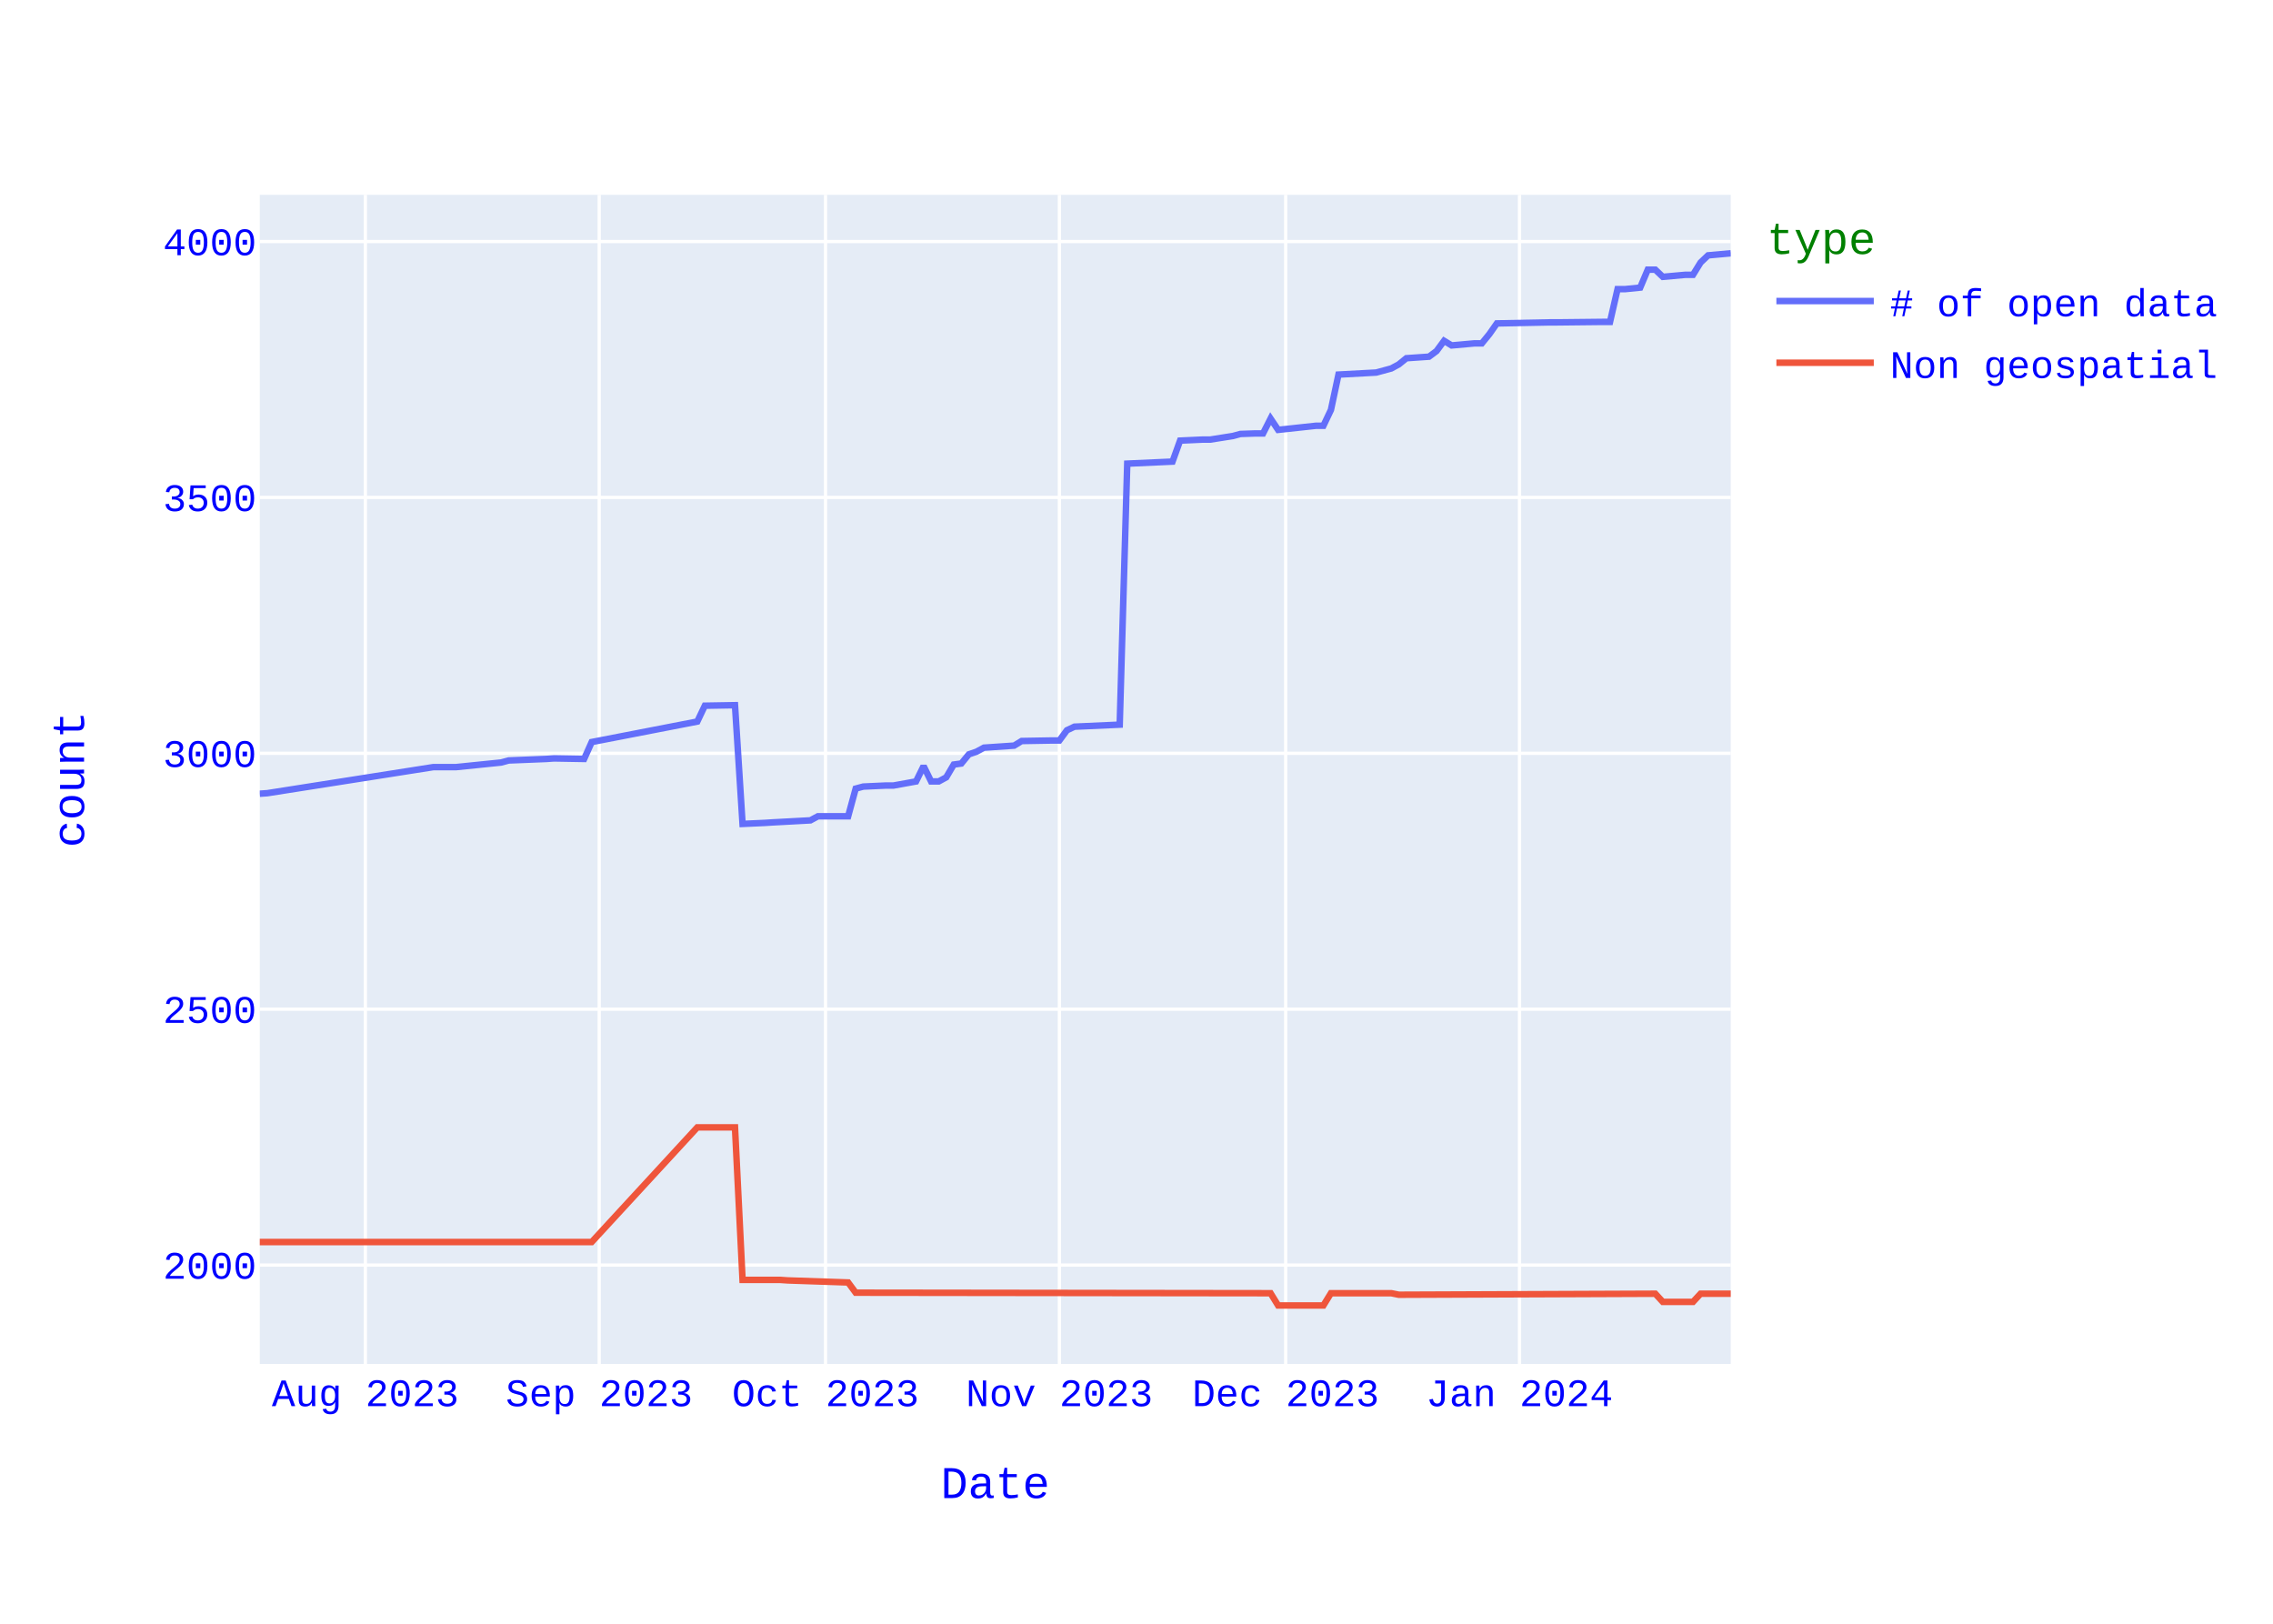
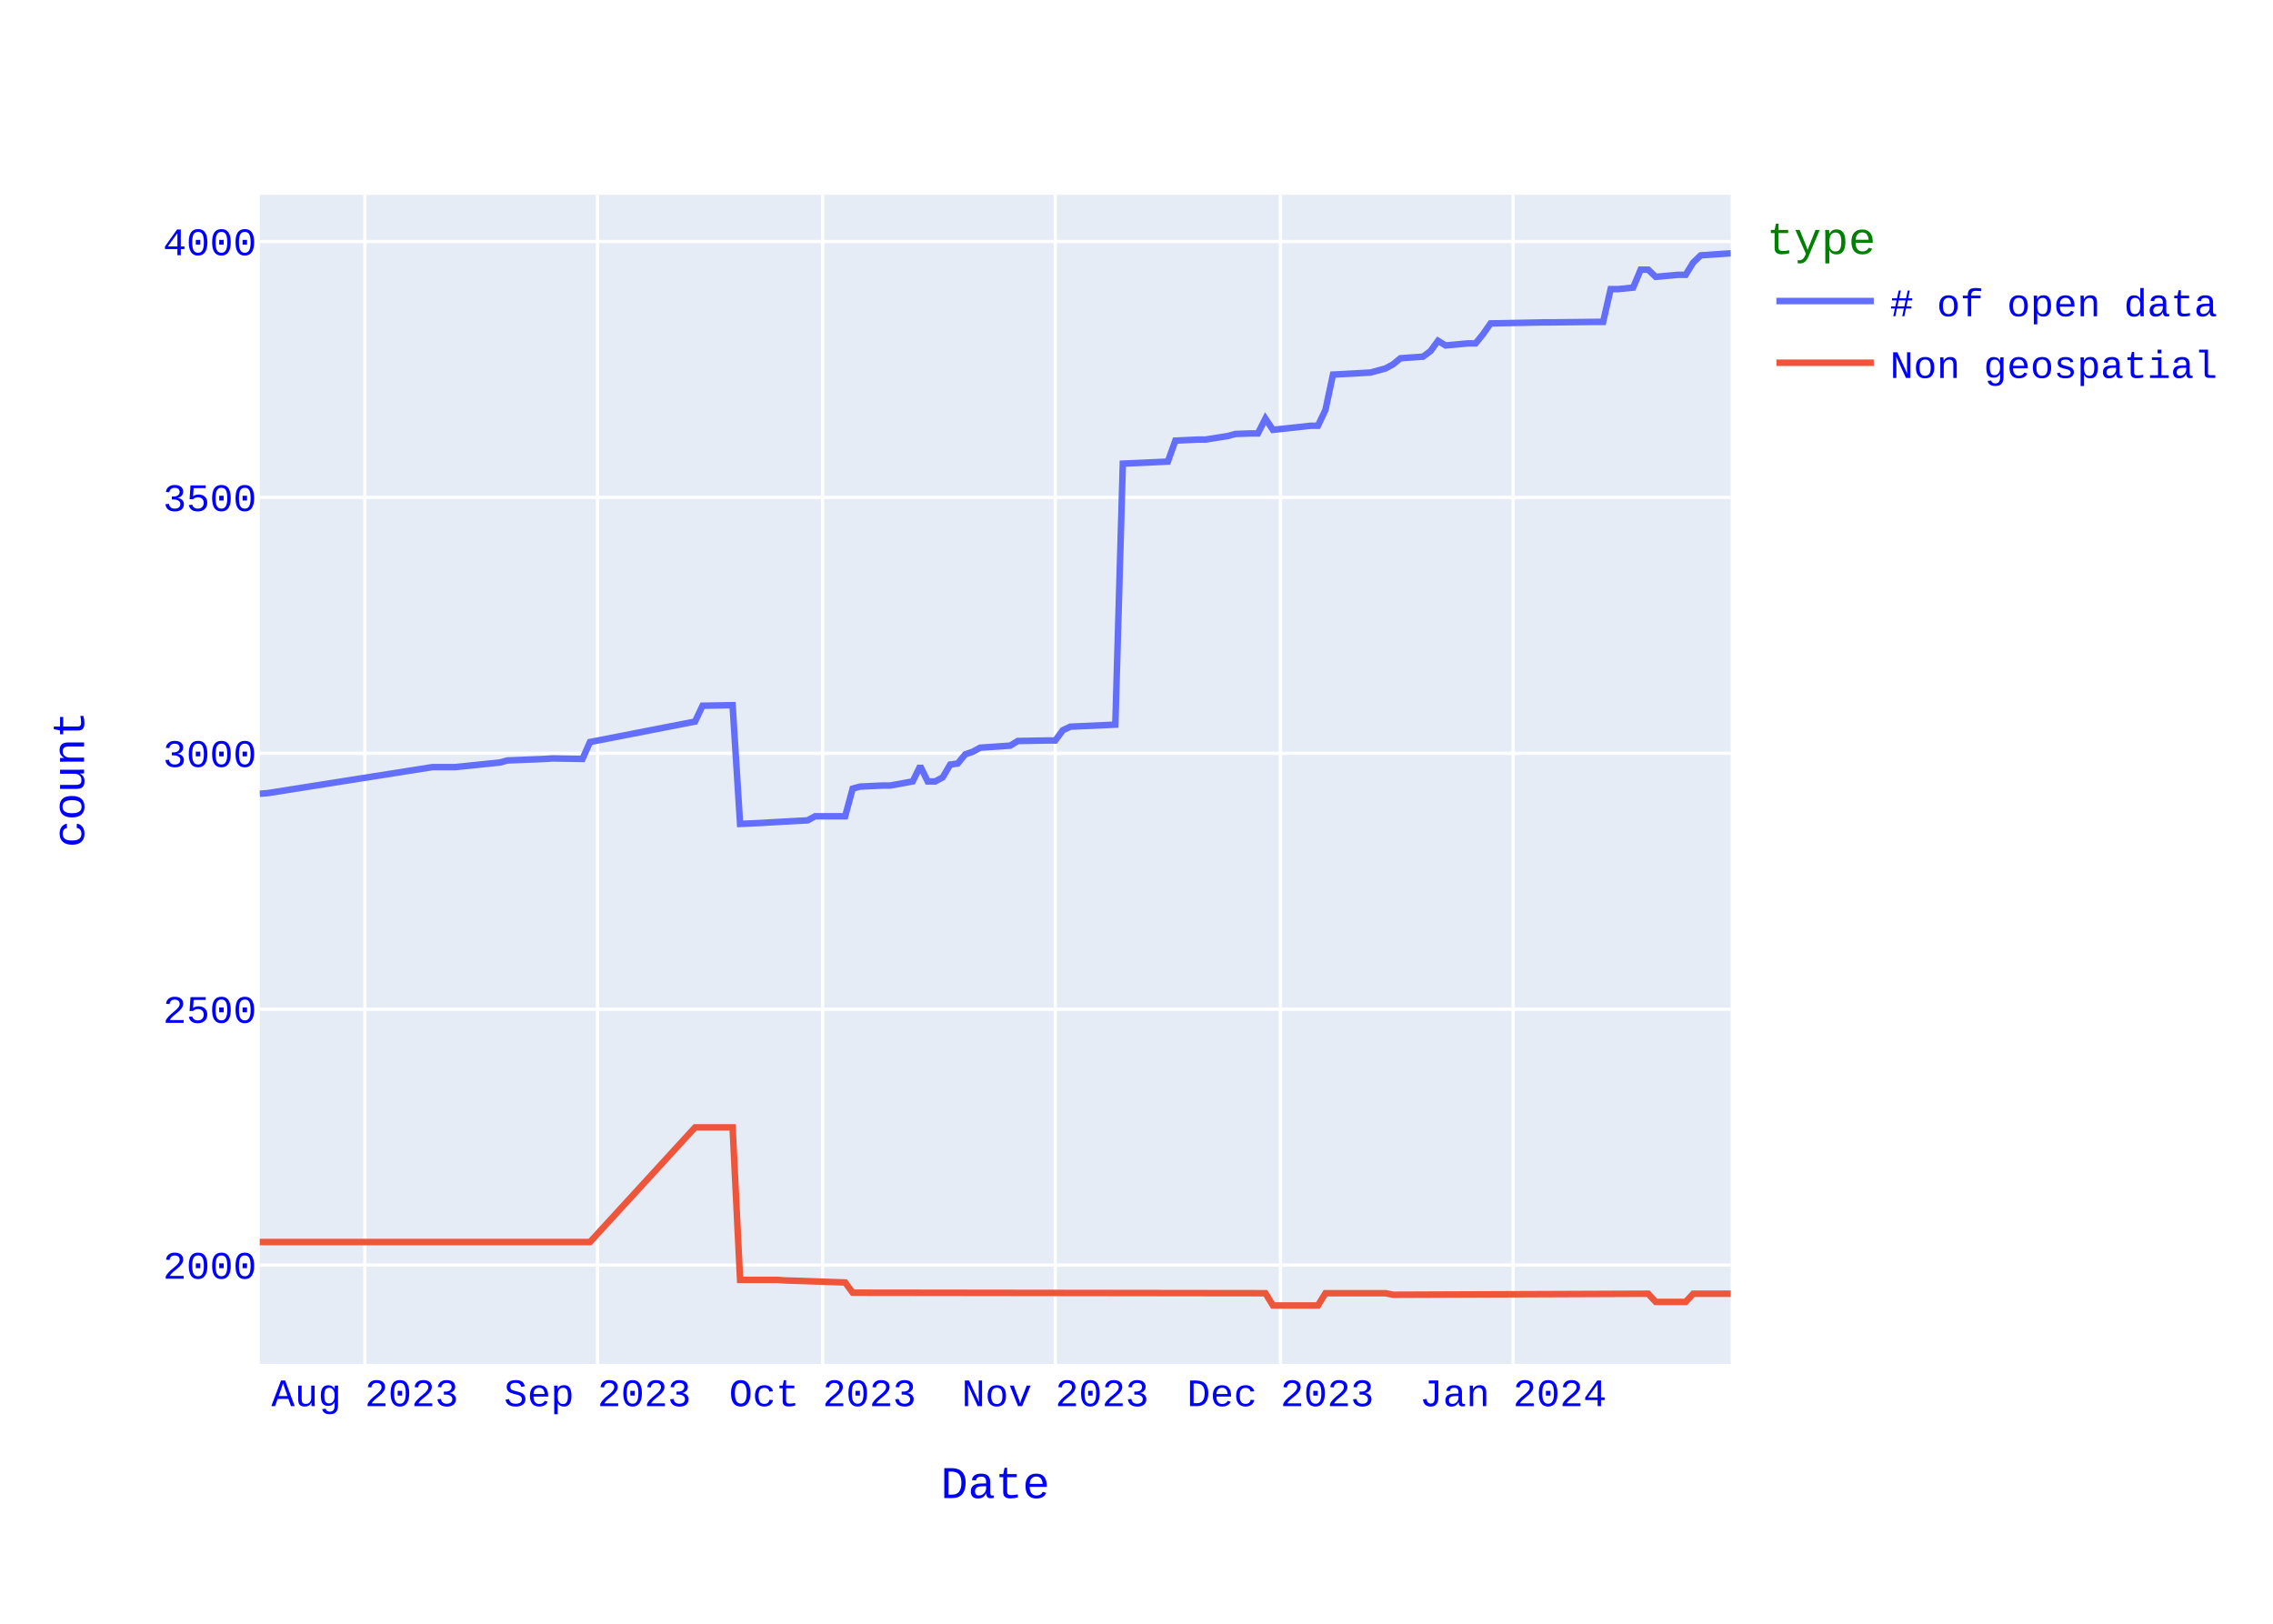
<svg xmlns="http://www.w3.org/2000/svg" class="main-svg" width="700" height="500" style="" viewBox="0 0 700 500">
  <rect x="0" y="0" width="700" height="500" style="fill: rgb(255, 255, 255); fill-opacity: 1;" />
-   <defs id="defs-6d5e4d">
+   <defs id="defs-d50321">
    <g class="clips">
-       <clipPath id="clip6d5e4dxyplot" class="plotclip">
+       <clipPath id="clipd50321xyplot" class="plotclip">
        <rect width="453" height="360" />
      </clipPath>
-       <clipPath class="axesclip" id="clip6d5e4dx">
+       <clipPath class="axesclip" id="clipd50321x">
        <rect x="80" y="0" width="453" height="500" />
      </clipPath>
-       <clipPath class="axesclip" id="clip6d5e4dy">
+       <clipPath class="axesclip" id="clipd50321y">
        <rect x="0" y="60" width="700" height="360" />
      </clipPath>
-       <clipPath class="axesclip" id="clip6d5e4dxy">
+       <clipPath class="axesclip" id="clipd50321xy">
        <rect x="80" y="60" width="453" height="360" />
      </clipPath>
    </g>
    <g class="gradients" />
    <g class="patterns" />
  </defs>
  <g class="bglayer">
    <rect class="bg" x="80" y="60" width="453" height="360" style="fill: rgb(229, 236, 246); fill-opacity: 1; stroke-width: 0;" />
  </g>
  <g class="layer-below">
    <g class="imagelayer" />
    <g class="shapelayer" />
  </g>
  <g class="cartesianlayer">
    <g class="subplot xy">
      <g class="layer-subplot">
        <g class="shapelayer" />
        <g class="imagelayer" />
      </g>
      <g class="minor-gridlayer">
        <g class="x" />
        <g class="y" />
      </g>
      <g class="gridlayer">
        <g class="x">
-           <path class="xgrid crisp" transform="translate(112.52,0)" d="M0,60v360" style="stroke: rgb(255, 255, 255); stroke-opacity: 1; stroke-width: 1px;" />
-           <path class="xgrid crisp" transform="translate(184.54,0)" d="M0,60v360" style="stroke: rgb(255, 255, 255); stroke-opacity: 1; stroke-width: 1px;" />
-           <path class="xgrid crisp" transform="translate(254.23,0)" d="M0,60v360" style="stroke: rgb(255, 255, 255); stroke-opacity: 1; stroke-width: 1px;" />
-           <path class="xgrid crisp" transform="translate(326.25,0)" d="M0,60v360" style="stroke: rgb(255, 255, 255); stroke-opacity: 1; stroke-width: 1px;" />
-           <path class="xgrid crisp" transform="translate(395.94,0)" d="M0,60v360" style="stroke: rgb(255, 255, 255); stroke-opacity: 1; stroke-width: 1px;" />
-           <path class="xgrid crisp" transform="translate(467.95,0)" d="M0,60v360" style="stroke: rgb(255, 255, 255); stroke-opacity: 1; stroke-width: 1px;" />
+           <path class="xgrid crisp" transform="translate(112.36,0)" d="M0,60v360" style="stroke: rgb(255, 255, 255); stroke-opacity: 1; stroke-width: 1px;" />
+           <path class="xgrid crisp" transform="translate(184.01,0)" d="M0,60v360" style="stroke: rgb(255, 255, 255); stroke-opacity: 1; stroke-width: 1px;" />
+           <path class="xgrid crisp" transform="translate(253.34,0)" d="M0,60v360" style="stroke: rgb(255, 255, 255); stroke-opacity: 1; stroke-width: 1px;" />
+           <path class="xgrid crisp" transform="translate(324.99,0)" d="M0,60v360" style="stroke: rgb(255, 255, 255); stroke-opacity: 1; stroke-width: 1px;" />
+           <path class="xgrid crisp" transform="translate(394.33,0)" d="M0,60v360" style="stroke: rgb(255, 255, 255); stroke-opacity: 1; stroke-width: 1px;" />
+           <path class="xgrid crisp" transform="translate(465.97,0)" d="M0,60v360" style="stroke: rgb(255, 255, 255); stroke-opacity: 1; stroke-width: 1px;" />
        </g>
        <g class="y">
          <path class="ygrid crisp" transform="translate(0,389.55)" d="M80,0h453" style="stroke: rgb(255, 255, 255); stroke-opacity: 1; stroke-width: 1px;" />
          <path class="ygrid crisp" transform="translate(0,310.76)" d="M80,0h453" style="stroke: rgb(255, 255, 255); stroke-opacity: 1; stroke-width: 1px;" />
          <path class="ygrid crisp" transform="translate(0,231.96)" d="M80,0h453" style="stroke: rgb(255, 255, 255); stroke-opacity: 1; stroke-width: 1px;" />
          <path class="ygrid crisp" transform="translate(0,153.17)" d="M80,0h453" style="stroke: rgb(255, 255, 255); stroke-opacity: 1; stroke-width: 1px;" />
          <path class="ygrid crisp" transform="translate(0,74.38)" d="M80,0h453" style="stroke: rgb(255, 255, 255); stroke-opacity: 1; stroke-width: 1px;" />
        </g>
      </g>
      <g class="zerolinelayer" />
      <path class="xlines-below" />
      <path class="ylines-below" />
      <g class="overlines-below" />
      <g class="xaxislayer-below" />
      <g class="yaxislayer-below" />
      <g class="overaxes-below" />
-       <g class="plot" transform="translate(80,60)" clip-path="url(#clip6d5e4dxyplot)">
+       <g class="plot" transform="translate(80,60)" clip-path="url(#clipd50321xyplot)">
        <g class="scatterlayer mlayer">
-           <g class="trace scatter tracefcb59f" style="stroke-miterlimit: 2; opacity: 1;">
+           <g class="trace scatter trace5120d0" style="stroke-miterlimit: 2; opacity: 1;">
            <g class="fills" />
            <g class="errorbars" />
            <g class="lines">
-               <path class="js-line" d="M453,18L446.03,18.63L443.71,20.84L441.38,24.62L439.06,24.62L432.09,25.25L429.77,23.04L427.45,23.04L425.12,28.56L420.48,29.03L418.15,29.03L415.83,39.12L413.51,39.12L399.57,39.27L397.25,39.27L380.98,39.59L378.66,42.9L376.34,45.74L374.02,45.74L367.05,46.37L364.72,44.95L362.4,48.1L360.08,49.83L353.11,50.31L350.78,52.2L348.46,53.46L343.82,54.72L332.2,55.35L329.88,66.22L327.55,71.11L325.23,71.11L313.62,72.37L311.29,68.9L308.97,73.47L306.65,73.47L302,73.63L299.68,74.26L292.71,75.36L290.38,75.36L283.42,75.68L281.09,82.14L267.15,82.77L264.83,163.14L250.89,163.77L248.57,164.87L246.25,168.02L243.92,168.02L234.63,168.18L232.31,169.6L223.02,170.23L220.69,171.49L218.37,172.28L216.05,175.11L213.72,175.43L211.4,179.37L209.08,180.63L206.75,180.63L204.43,175.9L202.11,180.63L195.14,181.89L192.82,181.89L185.85,182.21L183.52,182.84L181.2,191.35L178.88,191.35L171.91,191.35L169.58,192.61L157.97,193.24L155.65,193.39L148.68,193.71L146.35,157.15L137.06,157.31L134.74,162.19L102.22,168.5L99.89,173.7L90.6,173.54L88.28,173.7L76.66,174.17L74.34,174.8L60.4,176.22L58.08,176.22L53.43,176.22L2.32,184.25L0,184.41" style="vector-effect: none; fill: none; stroke: rgb(99, 110, 250); stroke-opacity: 1; stroke-width: 2px; opacity: 1;" />
+               <path class="js-line" d="M453,18L443.76,18.63L441.44,20.84L439.13,24.62L436.82,24.62L429.89,25.25L427.58,23.04L425.27,23.04L422.95,28.56L418.33,29.03L416.02,29.03L413.71,39.12L411.4,39.12L397.53,39.27L395.22,39.27L379.04,39.59L376.73,42.9L374.42,45.74L372.11,45.74L365.17,46.37L362.86,44.95L360.55,48.1L358.24,49.83L351.31,50.31L348.99,52.2L346.68,53.46L342.06,54.72L330.51,55.35L328.19,66.22L325.88,71.11L323.57,71.11L312.02,72.37L309.7,68.9L307.39,73.47L305.08,73.47L300.46,73.63L298.15,74.26L291.21,75.36L288.9,75.36L281.97,75.68L279.66,82.14L265.79,82.77L263.48,163.14L249.61,163.77L247.3,164.87L244.99,168.02L242.68,168.02L233.43,168.18L231.12,169.6L221.88,170.23L219.57,171.49L217.26,172.28L214.94,175.11L212.63,175.43L210.32,179.37L208.01,180.63L205.7,180.63L203.39,175.9L201.08,180.63L194.14,181.89L191.83,181.89L184.9,182.21L182.59,182.84L180.28,191.35L177.96,191.35L171.03,191.35L168.72,192.61L157.16,193.24L154.85,193.39L147.92,193.71L145.61,157.15L136.36,157.31L134.05,162.19L101.69,168.5L99.38,173.7L90.14,173.54L87.83,173.7L76.27,174.17L73.96,174.8L60.09,176.22L57.78,176.22L53.16,176.22L2.31,184.25L0,184.41" style="vector-effect: none; fill: none; stroke: rgb(99, 110, 250); stroke-opacity: 1; stroke-width: 2px; opacity: 1;" />
            </g>
            <g class="points" />
            <g class="text" />
          </g>
-           <g class="trace scatter trace7bbeec" style="stroke-miterlimit: 2; opacity: 1;">
+           <g class="trace scatter traceadd75d" style="stroke-miterlimit: 2; opacity: 1;">
            <g class="fills" />
            <g class="errorbars" />
            <g class="lines">
-               <path class="js-line" d="M453,338.38L443.71,338.38L441.38,340.9L432.09,340.9L429.77,338.38L350.78,338.69L348.46,338.22L329.88,338.22L327.55,342L313.62,342L311.29,338.22L183.52,338.06L181.2,334.91L162.62,334.28L160.29,334.12L148.68,334.12L146.35,287.16L134.74,287.16L102.22,322.46L0,322.46" style="vector-effect: none; fill: none; stroke: rgb(239, 85, 59); stroke-opacity: 1; stroke-width: 2px; opacity: 1;" />
+               <path class="js-line" d="M453,338.38L441.44,338.38L439.13,340.9L429.89,340.9L427.58,338.38L348.99,338.69L346.68,338.22L328.19,338.22L325.88,342L312.02,342L309.7,338.22L182.59,338.06L180.28,334.91L161.79,334.28L159.47,334.12L147.92,334.12L145.61,287.16L134.05,287.16L101.69,322.46L0,322.46" style="vector-effect: none; fill: none; stroke: rgb(239, 85, 59); stroke-opacity: 1; stroke-width: 2px; opacity: 1;" />
            </g>
            <g class="points" />
            <g class="text" />
          </g>
        </g>
      </g>
      <g class="overplot" />
      <path class="xlines-above crisp" d="M0,0" style="fill: none;" />
      <path class="ylines-above crisp" d="M0,0" style="fill: none;" />
      <g class="overlines-above" />
      <g class="xaxislayer-above">
        <g class="xtick">
-           <text text-anchor="middle" x="0" y="433" transform="translate(112.52,0)" style="font-family: 'Courier New'; font-size: 12px; fill: rgb(0, 0, 255); fill-opacity: 1; white-space: pre; opacity: 1;">Aug 2023</text>
+           <text text-anchor="middle" x="0" y="433" transform="translate(112.36,0)" style="font-family: 'Courier New'; font-size: 12px; fill: rgb(0, 0, 255); fill-opacity: 1; white-space: pre; opacity: 1;">Aug 2023</text>
        </g>
        <g class="xtick">
-           <text text-anchor="middle" x="0" y="433" style="font-family: 'Courier New'; font-size: 12px; fill: rgb(0, 0, 255); fill-opacity: 1; white-space: pre; opacity: 1;" transform="translate(184.54,0)">Sep 2023</text>
+           <text text-anchor="middle" x="0" y="433" style="font-family: 'Courier New'; font-size: 12px; fill: rgb(0, 0, 255); fill-opacity: 1; white-space: pre; opacity: 1;" transform="translate(184.01,0)">Sep 2023</text>
        </g>
        <g class="xtick">
-           <text text-anchor="middle" x="0" y="433" style="font-family: 'Courier New'; font-size: 12px; fill: rgb(0, 0, 255); fill-opacity: 1; white-space: pre; opacity: 1;" transform="translate(254.23,0)">Oct 2023</text>
+           <text text-anchor="middle" x="0" y="433" style="font-family: 'Courier New'; font-size: 12px; fill: rgb(0, 0, 255); fill-opacity: 1; white-space: pre; opacity: 1;" transform="translate(253.34,0)">Oct 2023</text>
        </g>
        <g class="xtick">
-           <text text-anchor="middle" x="0" y="433" style="font-family: 'Courier New'; font-size: 12px; fill: rgb(0, 0, 255); fill-opacity: 1; white-space: pre; opacity: 1;" transform="translate(326.25,0)">Nov 2023</text>
+           <text text-anchor="middle" x="0" y="433" style="font-family: 'Courier New'; font-size: 12px; fill: rgb(0, 0, 255); fill-opacity: 1; white-space: pre; opacity: 1;" transform="translate(324.99,0)">Nov 2023</text>
        </g>
        <g class="xtick">
-           <text text-anchor="middle" x="0" y="433" style="font-family: 'Courier New'; font-size: 12px; fill: rgb(0, 0, 255); fill-opacity: 1; white-space: pre; opacity: 1;" transform="translate(395.94,0)">Dec 2023</text>
+           <text text-anchor="middle" x="0" y="433" style="font-family: 'Courier New'; font-size: 12px; fill: rgb(0, 0, 255); fill-opacity: 1; white-space: pre; opacity: 1;" transform="translate(394.33,0)">Dec 2023</text>
        </g>
        <g class="xtick">
-           <text text-anchor="middle" x="0" y="433" style="font-family: 'Courier New'; font-size: 12px; fill: rgb(0, 0, 255); fill-opacity: 1; white-space: pre; opacity: 1;" transform="translate(467.95,0)">Jan 2024</text>
+           <text text-anchor="middle" x="0" y="433" style="font-family: 'Courier New'; font-size: 12px; fill: rgb(0, 0, 255); fill-opacity: 1; white-space: pre; opacity: 1;" transform="translate(465.97,0)">Jan 2024</text>
        </g>
      </g>
      <g class="yaxislayer-above">
        <g class="ytick">
          <text text-anchor="end" x="79" y="4.2" transform="translate(0,389.55)" style="font-family: 'Courier New'; font-size: 12px; fill: rgb(0, 0, 255); fill-opacity: 1; white-space: pre; opacity: 1;">2000</text>
        </g>
        <g class="ytick">
          <text text-anchor="end" x="79" y="4.2" style="font-family: 'Courier New'; font-size: 12px; fill: rgb(0, 0, 255); fill-opacity: 1; white-space: pre; opacity: 1;" transform="translate(0,310.76)">2500</text>
        </g>
        <g class="ytick">
          <text text-anchor="end" x="79" y="4.2" style="font-family: 'Courier New'; font-size: 12px; fill: rgb(0, 0, 255); fill-opacity: 1; white-space: pre; opacity: 1;" transform="translate(0,231.96)">3000</text>
        </g>
        <g class="ytick">
          <text text-anchor="end" x="79" y="4.2" style="font-family: 'Courier New'; font-size: 12px; fill: rgb(0, 0, 255); fill-opacity: 1; white-space: pre; opacity: 1;" transform="translate(0,153.17)">3500</text>
        </g>
        <g class="ytick">
          <text text-anchor="end" x="79" y="4.2" style="font-family: 'Courier New'; font-size: 12px; fill: rgb(0, 0, 255); fill-opacity: 1; white-space: pre; opacity: 1;" transform="translate(0,74.38)">4000</text>
        </g>
      </g>
      <g class="overaxes-above" />
    </g>
  </g>
  <g class="polarlayer" />
  <g class="smithlayer" />
  <g class="ternarylayer" />
  <g class="geolayer" />
  <g class="funnelarealayer" />
  <g class="pielayer" />
  <g class="iciclelayer" />
  <g class="treemaplayer" />
  <g class="sunburstlayer" />
  <g class="glimages" />
-   <defs id="topdefs-6d5e4d">
+   <defs id="topdefs-d50321">
    <g class="clips" />
-     <clipPath id="legend6d5e4d">
+     <clipPath id="legendd50321">
      <rect width="146" height="67" x="0" y="0" />
    </clipPath>
  </defs>
  <g class="layer-above">
    <g class="imagelayer" />
    <g class="shapelayer" />
  </g>
  <g class="infolayer">
    <g class="legend" pointer-events="all" transform="translate(542.06,60)">
      <rect class="bg" shape-rendering="crispEdges" style="stroke: rgb(68, 68, 68); stroke-opacity: 1; fill: rgb(255, 255, 255); fill-opacity: 1; stroke-width: 0px;" width="146" height="67" x="0" y="0" />
-       <g class="scrollbox" transform="" clip-path="url(#legend6d5e4d)">
+       <g class="scrollbox" transform="" clip-path="url(#legendd50321)">
        <text class="legendtitletext" text-anchor="start" x="2" y="18.2" style="font-family: 'Courier New'; font-size: 14px; fill: rgb(0, 128, 0); fill-opacity: 1; white-space: pre;">type</text>
        <g class="groups" transform="">
          <g class="traces" transform="translate(0,32.7)" style="opacity: 1;">
            <text class="legendtext" text-anchor="start" x="40" y="4.68" style="font-family: 'Courier New'; font-size: 12px; fill: rgb(0, 0, 255); fill-opacity: 1; white-space: pre;"># of open data</text>
            <g class="layers" style="opacity: 1;">
              <g class="legendfill" />
              <g class="legendlines">
                <path class="js-line" d="M5,0h30" style="fill: none; stroke: rgb(99, 110, 250); stroke-opacity: 1; stroke-width: 2px;" />
              </g>
              <g class="legendsymbols">
                <g class="legendpoints" />
              </g>
            </g>
            <rect class="legendtoggle" x="0" y="-9.5" width="140.828" height="19" style="fill: rgb(0, 0, 0); fill-opacity: 0;" />
          </g>
        </g>
        <g class="groups" transform="">
          <g class="traces" transform="translate(0,51.7)" style="opacity: 1;">
            <text class="legendtext" text-anchor="start" x="40" y="4.68" style="font-family: 'Courier New'; font-size: 12px; fill: rgb(0, 0, 255); fill-opacity: 1; white-space: pre;">Non geospatial</text>
            <g class="layers" style="opacity: 1;">
              <g class="legendfill" />
              <g class="legendlines">
                <path class="js-line" d="M5,0h30" style="fill: none; stroke: rgb(239, 85, 59); stroke-opacity: 1; stroke-width: 2px;" />
              </g>
              <g class="legendsymbols">
                <g class="legendpoints" />
              </g>
            </g>
            <rect class="legendtoggle" x="0" y="-9.5" width="140.828" height="19" style="fill: rgb(0, 0, 0); fill-opacity: 0;" />
          </g>
        </g>
      </g>
      <rect class="scrollbar" rx="20" ry="3" width="0" height="0" style="fill: rgb(128, 139, 164); fill-opacity: 1;" x="0" y="0" />
    </g>
    <g class="g-gtitle" />
    <g class="g-xtitle">
      <text class="xtitle" x="306.5" y="461.3" text-anchor="middle" style="font-family: 'Courier New'; font-size: 14px; fill: rgb(0, 0, 255); opacity: 1; font-weight: normal; white-space: pre;">Date</text>
    </g>
    <g class="g-ytitle">
      <text class="ytitle" transform="rotate(-90,25.8875,240)" x="25.888" y="240" text-anchor="middle" style="font-family: 'Courier New'; font-size: 14px; fill: rgb(0, 0, 255); opacity: 1; font-weight: normal; white-space: pre;">count</text>
    </g>
  </g>
</svg>
